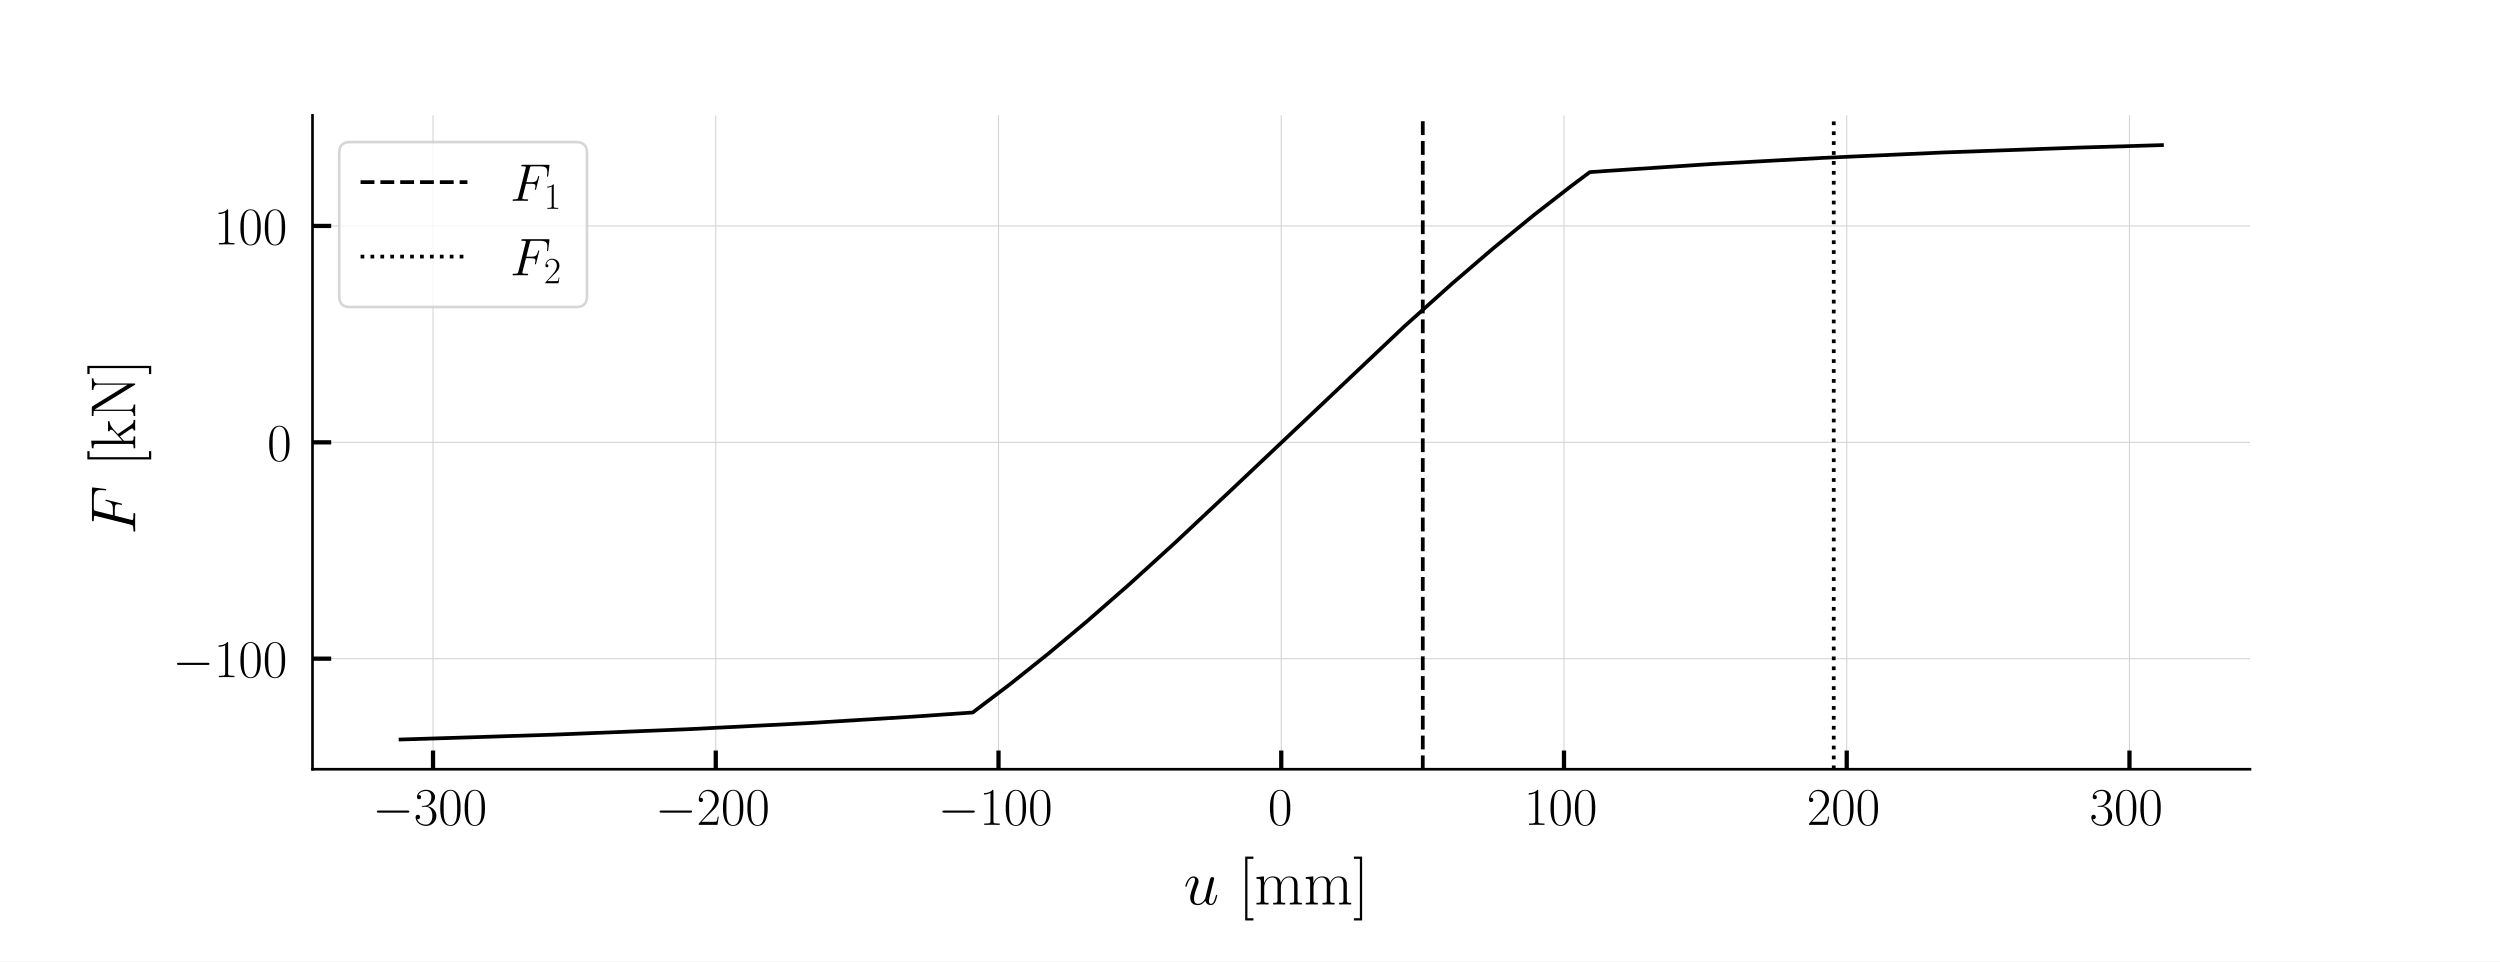
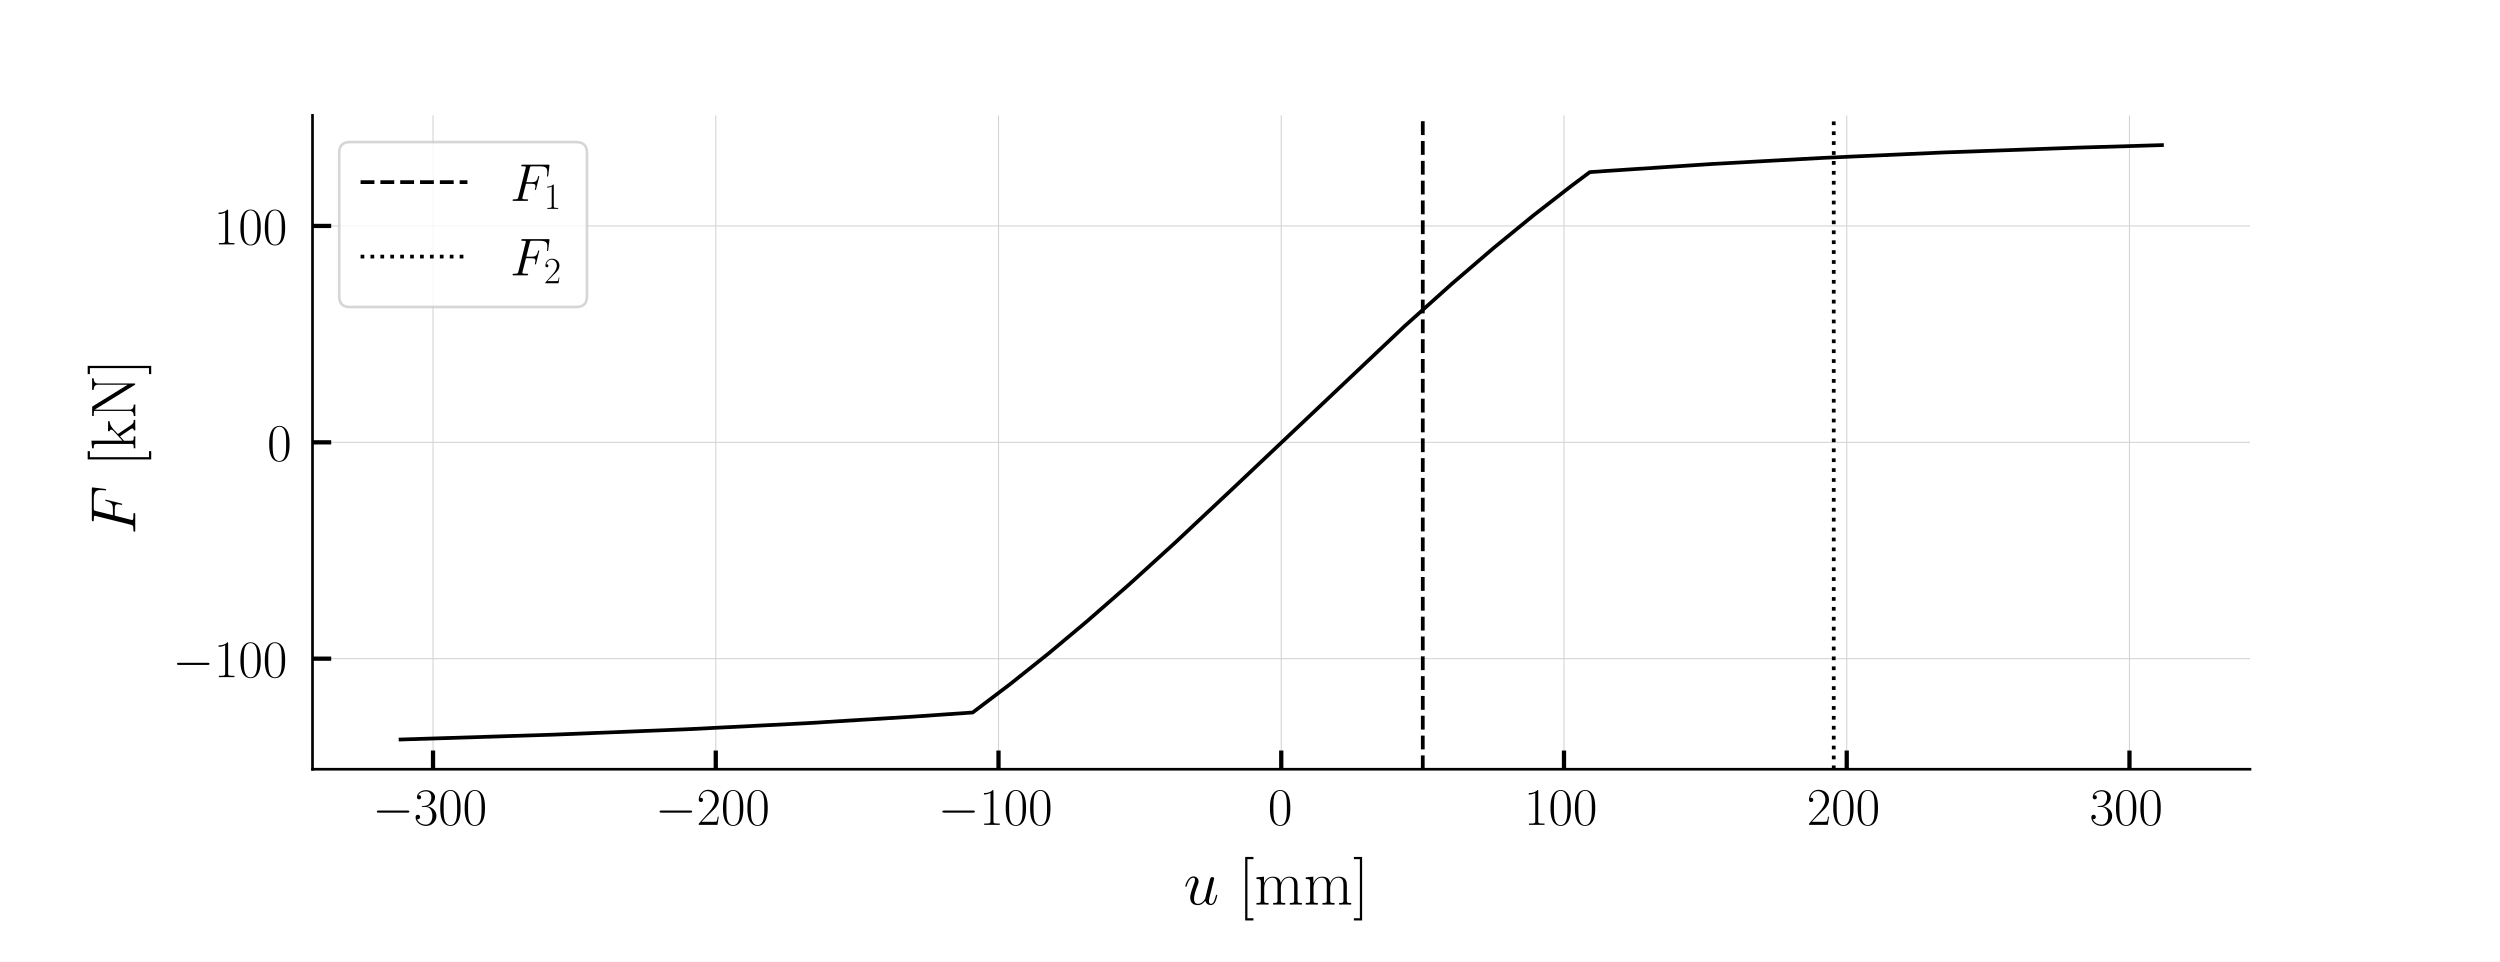
<svg xmlns="http://www.w3.org/2000/svg" xmlns:xlink="http://www.w3.org/1999/xlink" width="468pt" height="180pt" viewBox="0 0 468 180" version="1.1">
  <defs>
    <style type="text/css">*{stroke-linejoin: round; stroke-linecap: butt}</style>
  </defs>
  <g id="figure_1">
    <g id="patch_1">
      <path d="M 0 180  L 468 180  L 468 0  L 0 0  z " style="fill: #ffffff" />
    </g>
    <g id="axes_1">
      <g id="patch_2">
        <path d="M 58.5 144  L 421.2 144  L 421.2 21.6  L 58.5 21.6  z " style="fill: #ffffff" />
      </g>
      <g id="matplotlib.axis_1">
        <g id="xtick_1">
          <g id="line2d_1">
-             <path d="M 81.063 144  L 81.063 21.6  " clip-path="url(#pf4ce9eb863)" style="fill: none; stroke: #d3d3d3; stroke-width: 0.2; stroke-linecap: square" />
+             <path d="M 81.063 144  L 81.063 21.6  " clip-path="url(#pf5027690e3)" style="fill: none; stroke: #d3d3d3; stroke-width: 0.2; stroke-linecap: square" />
          </g>
          <g id="line2d_2">
            <defs>
-               <path id="m6fc7259d26" d="M 0 0  L 0 -3.5  " style="stroke: #000000; stroke-width: 0.8" />
-             </defs>
-             <g>
-               <use xlink:href="#m6fc7259d26" x="81.063" y="144" style="stroke: #000000; stroke-width: 0.8" />
+               <path id="m0a4ec3117a" d="M 0 0  L 0 -3.5  " style="stroke: #000000; stroke-width: 0.8" />
+             </defs>
+             <g>
+               <use xlink:href="#m0a4ec3117a" x="81.063" y="144" style="stroke: #000000; stroke-width: 0.8" />
            </g>
          </g>
          <g id="text_1">
            <g transform="translate(69.71704 154.4185) scale(0.1 -0.1)">
              <defs>
                <path id="CMSY10-0" d="M 4218 1472  C 4326 1472 4442 1472 4442 1600  C 4442 1728 4326 1728 4218 1728  L 755 1728  C 646 1728 531 1728 531 1600  C 531 1472 646 1472 755 1472  L 4218 1472  z " transform="scale(0.015625)" />
-                 <path id="CMR17-33" d="M 1414 2176  C 1984 2176 2234 1673 2234 1094  C 2234 322 1824 25 1453 25  C 1114 25 563 193 390 691  C 422 678 454 678 486 678  C 640 678 755 780 755 947  C 755 1132 614 1216 486 1216  C 378 1216 211 1164 211 927  C 211 335 787 -128 1466 -128  C 2176 -128 2720 432 2720 1087  C 2720 1718 2208 2176 1600 2246  C 2086 2347 2554 2776 2554 3353  C 2554 3856 2048 4224 1472 4224  C 890 4224 378 3862 378 3347  C 378 3123 544 3084 627 3084  C 762 3084 877 3167 877 3334  C 877 3500 762 3584 627 3584  C 602 3584 570 3584 544 3571  C 730 3999 1235 4076 1459 4076  C 1683 4076 2106 3966 2106 3347  C 2106 3167 2080 2851 1862 2574  C 1670 2329 1453 2316 1242 2297  C 1210 2297 1062 2284 1037 2284  C 992 2278 966 2272 966 2227  C 966 2182 973 2176 1101 2176  L 1414 2176  z " transform="scale(0.015625)" />
-                 <path id="CMR17-30" d="M 2688 2038  C 2688 2430 2682 3099 2413 3613  C 2176 4063 1798 4224 1466 4224  C 1158 4224 768 4082 525 3620  C 269 3137 243 2539 243 2038  C 243 1671 250 1112 448 623  C 723 -39 1216 -128 1466 -128  C 1760 -128 2208 -7 2470 604  C 2662 1048 2688 1568 2688 2038  z M 1466 -26  C 1056 -26 813 328 723 816  C 653 1196 653 1749 653 2109  C 653 2604 653 3015 736 3407  C 858 3954 1216 4121 1466 4121  C 1728 4121 2067 3947 2189 3420  C 2272 3054 2278 2623 2278 2109  C 2278 1691 2278 1176 2202 797  C 2067 96 1690 -26 1466 -26  z " transform="scale(0.015625)" />
+                 <path id="CMR17-33" d="M 1414 2157  C 1984 2157 2234 1662 2234 1090  C 2234 320 1824 25 1453 25  C 1114 25 563 194 390 693  C 422 680 454 680 486 680  C 640 680 755 782 755 948  C 755 1133 614 1216 486 1216  C 378 1216 211 1165 211 926  C 211 335 787 -128 1466 -128  C 2176 -128 2720 430 2720 1085  C 2720 1707 2208 2157 1600 2227  C 2086 2328 2554 2756 2554 3329  C 2554 3820 2048 4179 1472 4179  C 890 4179 378 3829 378 3329  C 378 3110 544 3072 627 3072  C 762 3072 877 3155 877 3321  C 877 3486 762 3569 627 3569  C 602 3569 570 3569 544 3557  C 730 3959 1235 4032 1459 4032  C 1683 4032 2106 3925 2106 3320  C 2106 3143 2080 2828 1862 2550  C 1670 2304 1453 2304 1242 2284  C 1210 2284 1062 2269 1037 2269  C 992 2263 966 2257 966 2208  C 966 2163 973 2157 1101 2157  L 1414 2157  z " transform="scale(0.015625)" />
+                 <path id="CMR17-30" d="M 2688 2025  C 2688 2416 2682 3080 2413 3591  C 2176 4039 1798 4198 1466 4198  C 1158 4198 768 4058 525 3597  C 269 3118 243 2524 243 2025  C 243 1661 250 1106 448 619  C 723 -39 1216 -128 1466 -128  C 1760 -128 2208 -7 2470 600  C 2662 1042 2688 1559 2688 2025  z M 1466 -26  C 1056 -26 813 325 723 812  C 653 1188 653 1738 653 2096  C 653 2588 653 2997 736 3387  C 858 3929 1216 4096 1466 4096  C 1728 4096 2067 3923 2189 3400  C 2272 3036 2278 2607 2278 2096  C 2278 1680 2278 1169 2202 792  C 2067 95 1690 -26 1466 -26  z " transform="scale(0.015625)" />
              </defs>
              <use xlink:href="#CMSY10-0" transform="scale(0.996264)" />
              <use xlink:href="#CMR17-33" transform="translate(77.48747 0) scale(0.996264)" />
              <use xlink:href="#CMR17-30" transform="translate(123.1779 0) scale(0.996264)" />
              <use xlink:href="#CMR17-30" transform="translate(168.8684 0) scale(0.996264)" />
            </g>
          </g>
        </g>
        <g id="xtick_2">
          <g id="line2d_3">
-             <path d="M 133.992 144  L 133.992 21.6  " clip-path="url(#pf4ce9eb863)" style="fill: none; stroke: #d3d3d3; stroke-width: 0.2; stroke-linecap: square" />
+             <path d="M 133.992 144  L 133.992 21.6  " clip-path="url(#pf5027690e3)" style="fill: none; stroke: #d3d3d3; stroke-width: 0.2; stroke-linecap: square" />
          </g>
          <g id="line2d_4">
            <g>
-               <use xlink:href="#m6fc7259d26" x="133.992" y="144" style="stroke: #000000; stroke-width: 0.8" />
+               <use xlink:href="#m0a4ec3117a" x="133.992" y="144" style="stroke: #000000; stroke-width: 0.8" />
            </g>
          </g>
          <g id="text_2">
            <g transform="translate(122.6459 154.4185) scale(0.1 -0.1)">
              <defs>
-                 <path id="CMR17-32" d="M 2669 990  L 2554 990  C 2490 537 2438 460 2413 422  C 2381 371 1920 371 1830 371  L 602 371  C 832 620 1280 1073 1824 1596  C 2214 1966 2669 2400 2669 3033  C 2669 3788 2067 4224 1395 4224  C 691 4224 262 3603 262 3027  C 262 2777 448 2745 525 2745  C 589 2745 781 2783 781 3007  C 781 3206 614 3264 525 3264  C 486 3264 448 3257 422 3244  C 544 3788 915 4057 1306 4057  C 1862 4057 2227 3616 2227 3033  C 2227 2477 1901 1998 1536 1583  L 262 147  L 262 0  L 2515 0  L 2669 990  z " transform="scale(0.015625)" />
+                 <path id="CMR17-32" d="M 2669 989  L 2554 989  C 2490 536 2438 459 2413 420  C 2381 369 1920 369 1830 369  L 602 369  C 832 619 1280 1072 1824 1597  C 2214 1967 2669 2402 2669 3035  C 2669 3790 2067 4224 1395 4224  C 691 4224 262 3604 262 3030  C 262 2780 448 2748 525 2748  C 589 2748 781 2787 781 3010  C 781 3207 614 3264 525 3264  C 486 3264 448 3258 422 3245  C 544 3790 915 4058 1306 4058  C 1862 4058 2227 3617 2227 3035  C 2227 2479 1901 2000 1536 1584  L 262 146  L 262 0  L 2515 0  L 2669 989  z " transform="scale(0.015625)" />
              </defs>
              <use xlink:href="#CMSY10-0" transform="scale(0.996264)" />
              <use xlink:href="#CMR17-32" transform="translate(77.48747 0) scale(0.996264)" />
              <use xlink:href="#CMR17-30" transform="translate(123.1779 0) scale(0.996264)" />
              <use xlink:href="#CMR17-30" transform="translate(168.8684 0) scale(0.996264)" />
            </g>
          </g>
        </g>
        <g id="xtick_3">
          <g id="line2d_5">
-             <path d="M 186.921 144  L 186.921 21.6  " clip-path="url(#pf4ce9eb863)" style="fill: none; stroke: #d3d3d3; stroke-width: 0.2; stroke-linecap: square" />
+             <path d="M 186.921 144  L 186.921 21.6  " clip-path="url(#pf5027690e3)" style="fill: none; stroke: #d3d3d3; stroke-width: 0.2; stroke-linecap: square" />
          </g>
          <g id="line2d_6">
            <g>
-               <use xlink:href="#m6fc7259d26" x="186.921" y="144" style="stroke: #000000; stroke-width: 0.8" />
+               <use xlink:href="#m0a4ec3117a" x="186.921" y="144" style="stroke: #000000; stroke-width: 0.8" />
            </g>
          </g>
          <g id="text_3">
            <g transform="translate(175.5748 154.4185) scale(0.1 -0.1)">
              <defs>
-                 <path id="CMR17-31" d="M 1702 4083  C 1702 4217 1696 4224 1606 4224  C 1357 3927 979 3833 621 3820  C 602 3820 570 3820 563 3808  C 557 3795 557 3782 557 3648  C 755 3648 1088 3686 1344 3839  L 1344 467  C 1344 243 1331 166 781 166  L 589 166  L 589 0  C 896 6 1216 12 1523 12  C 1830 12 2150 6 2458 0  L 2458 166  L 2266 166  C 1715 166 1702 236 1702 467  L 1702 4083  z " transform="scale(0.015625)" />
+                 <path id="CMR17-31" d="M 1702 4058  C 1702 4192 1696 4192 1606 4192  C 1357 3916 979 3827 621 3827  C 602 3827 570 3827 563 3808  C 557 3795 557 3782 557 3648  C 755 3648 1088 3686 1344 3839  L 1344 461  C 1344 236 1331 160 781 160  L 589 160  L 589 0  C 896 0 1216 0 1523 0  C 1830 0 2150 0 2458 0  L 2458 160  L 2266 160  C 1715 160 1702 230 1702 458  L 1702 4058  z " transform="scale(0.015625)" />
              </defs>
              <use xlink:href="#CMSY10-0" transform="scale(0.996264)" />
              <use xlink:href="#CMR17-31" transform="translate(77.48747 0) scale(0.996264)" />
              <use xlink:href="#CMR17-30" transform="translate(123.1779 0) scale(0.996264)" />
              <use xlink:href="#CMR17-30" transform="translate(168.8684 0) scale(0.996264)" />
            </g>
          </g>
        </g>
        <g id="xtick_4">
          <g id="line2d_7">
-             <path d="M 239.85 144  L 239.85 21.6  " clip-path="url(#pf4ce9eb863)" style="fill: none; stroke: #d3d3d3; stroke-width: 0.2; stroke-linecap: square" />
+             <path d="M 239.85 144  L 239.85 21.6  " clip-path="url(#pf5027690e3)" style="fill: none; stroke: #d3d3d3; stroke-width: 0.2; stroke-linecap: square" />
          </g>
          <g id="line2d_8">
            <g>
-               <use xlink:href="#m6fc7259d26" x="239.85" y="144" style="stroke: #000000; stroke-width: 0.8" />
+               <use xlink:href="#m0a4ec3117a" x="239.85" y="144" style="stroke: #000000; stroke-width: 0.8" />
            </g>
          </g>
          <g id="text_4">
            <g transform="translate(237.3593 154.4185) scale(0.1 -0.1)">
              <use xlink:href="#CMR17-30" transform="scale(0.996264)" />
            </g>
          </g>
        </g>
        <g id="xtick_5">
          <g id="line2d_9">
-             <path d="M 292.779 144  L 292.779 21.6  " clip-path="url(#pf4ce9eb863)" style="fill: none; stroke: #d3d3d3; stroke-width: 0.2; stroke-linecap: square" />
+             <path d="M 292.779 144  L 292.779 21.6  " clip-path="url(#pf5027690e3)" style="fill: none; stroke: #d3d3d3; stroke-width: 0.2; stroke-linecap: square" />
          </g>
          <g id="line2d_10">
            <g>
-               <use xlink:href="#m6fc7259d26" x="292.779" y="144" style="stroke: #000000; stroke-width: 0.8" />
+               <use xlink:href="#m0a4ec3117a" x="292.779" y="144" style="stroke: #000000; stroke-width: 0.8" />
            </g>
          </g>
          <g id="text_5">
            <g transform="translate(285.3069 154.4185) scale(0.1 -0.1)">
              <use xlink:href="#CMR17-31" transform="scale(0.996264)" />
              <use xlink:href="#CMR17-30" transform="translate(45.69048 0) scale(0.996264)" />
              <use xlink:href="#CMR17-30" transform="translate(91.38095 0) scale(0.996264)" />
            </g>
          </g>
        </g>
        <g id="xtick_6">
          <g id="line2d_11">
-             <path d="M 345.708 144  L 345.708 21.6  " clip-path="url(#pf4ce9eb863)" style="fill: none; stroke: #d3d3d3; stroke-width: 0.2; stroke-linecap: square" />
+             <path d="M 345.708 144  L 345.708 21.6  " clip-path="url(#pf5027690e3)" style="fill: none; stroke: #d3d3d3; stroke-width: 0.2; stroke-linecap: square" />
          </g>
          <g id="line2d_12">
            <g>
-               <use xlink:href="#m6fc7259d26" x="345.708" y="144" style="stroke: #000000; stroke-width: 0.8" />
+               <use xlink:href="#m0a4ec3117a" x="345.708" y="144" style="stroke: #000000; stroke-width: 0.8" />
            </g>
          </g>
          <g id="text_6">
            <g transform="translate(338.2357 154.4185) scale(0.1 -0.1)">
              <use xlink:href="#CMR17-32" transform="scale(0.996264)" />
              <use xlink:href="#CMR17-30" transform="translate(45.69048 0) scale(0.996264)" />
              <use xlink:href="#CMR17-30" transform="translate(91.38095 0) scale(0.996264)" />
            </g>
          </g>
        </g>
        <g id="xtick_7">
          <g id="line2d_13">
-             <path d="M 398.637 144  L 398.637 21.6  " clip-path="url(#pf4ce9eb863)" style="fill: none; stroke: #d3d3d3; stroke-width: 0.2; stroke-linecap: square" />
+             <path d="M 398.637 144  L 398.637 21.6  " clip-path="url(#pf5027690e3)" style="fill: none; stroke: #d3d3d3; stroke-width: 0.2; stroke-linecap: square" />
          </g>
          <g id="line2d_14">
            <g>
-               <use xlink:href="#m6fc7259d26" x="398.637" y="144" style="stroke: #000000; stroke-width: 0.8" />
+               <use xlink:href="#m0a4ec3117a" x="398.637" y="144" style="stroke: #000000; stroke-width: 0.8" />
            </g>
          </g>
          <g id="text_7">
            <g transform="translate(391.1646 154.4185) scale(0.1 -0.1)">
              <use xlink:href="#CMR17-33" transform="scale(0.996264)" />
              <use xlink:href="#CMR17-30" transform="translate(45.69048 0) scale(0.996264)" />
              <use xlink:href="#CMR17-30" transform="translate(91.38095 0) scale(0.996264)" />
            </g>
          </g>
        </g>
        <g id="text_8">
          <g transform="translate(221.5611 169.3221) scale(0.12 -0.12)">
            <defs>
-               <path id="CMMI12-75" d="M 2182 370  C 2266 12 2573 -64 2726 -64  C 2931 -64 3085 70 3187 287  C 3296 517 3379 893 3379 913  C 3379 944 3354 970 3315 970  C 3258 970 3251 938 3226 842  C 3110 402 2995 64 2739 64  C 2547 64 2547 274 2547 357  C 2547 504 2566 568 2630 836  C 2675 1008 2720 1181 2758 1359  L 3021 2400  C 3066 2560 3066 2572 3066 2591  C 3066 2687 2989 2752 2893 2752  C 2707 2752 2662 2591 2624 2432  C 2560 2183 2214 810 2170 587  C 2163 587 1914 64 1446 64  C 1114 64 1050 351 1050 587  C 1050 951 1229 1462 1395 1890  C 1472 2094 1504 2177 1504 2305  C 1504 2579 1306 2816 998 2816  C 410 2816 173 1890 173 1838  C 173 1813 198 1781 243 1781  C 301 1781 307 1807 333 1896  C 486 2445 736 2687 979 2687  C 1043 2687 1146 2681 1146 2477  C 1146 2311 1075 2126 979 1883  C 698 1123 666 881 666 689  C 666 38 1158 -64 1421 -64  C 1830 -64 2054 217 2182 370  z " transform="scale(0.015625)" />
-               <path id="CMR17-5b" d="M 1504 -1600  L 1504 -1376  L 902 -1376  L 902 4575  L 1504 4575  L 1504 4800  L 678 4800  L 678 -1600  L 1504 -1600  z " transform="scale(0.015625)" />
-               <path id="CMR17-6d" d="M 4326 1954  C 4326 2276 4269 2816 3507 2816  C 3072 2816 2771 2520 2656 2173  L 2650 2173  C 2573 2700 2195 2816 1837 2816  C 1331 2816 1069 2424 973 2166  L 966 2166  L 966 2816  L 211 2745  L 211 2578  C 589 2578 646 2540 646 2231  L 646 443  C 646 198 621 166 211 166  L 211 0  C 365 12 646 12 813 12  C 979 12 1267 12 1421 0  L 1421 166  C 1011 166 986 192 986 443  L 986 1678  C 986 2269 1344 2713 1792 2713  C 2266 2713 2317 2289 2317 1980  L 2317 443  C 2317 198 2291 166 1882 166  L 1882 0  C 2035 12 2317 12 2483 12  C 2650 12 2938 12 3091 0  L 3091 166  C 2682 166 2656 192 2656 443  L 2656 1678  C 2656 2269 3014 2713 3462 2713  C 3936 2713 3987 2289 3987 1980  L 3987 443  C 3987 198 3962 166 3552 166  L 3552 0  C 3706 12 3987 12 4154 12  C 4320 12 4608 12 4762 0  L 4762 166  C 4352 166 4326 192 4326 443  L 4326 1954  z " transform="scale(0.015625)" />
-               <path id="CMR17-5d" d="M 915 4800  L 90 4800  L 90 4575  L 691 4575  L 691 -1376  L 90 -1376  L 90 -1600  L 915 -1600  L 915 4800  z " transform="scale(0.015625)" />
+               <path id="CMMI12-75" d="M 2182 370  C 2266 13 2573 -64 2726 -64  C 2931 -64 3085 70 3187 287  C 3296 517 3379 894 3379 913  C 3379 945 3354 971 3315 971  C 3258 971 3251 939 3226 843  C 3110 402 2995 64 2739 64  C 2547 64 2547 275 2547 358  C 2547 505 2566 568 2630 837  C 2675 1009 2720 1181 2758 1360  L 3021 2401  C 3066 2561 3066 2574 3066 2593  C 3066 2689 2989 2753 2893 2753  C 2707 2753 2662 2593 2624 2433  C 2560 2184 2214 811 2170 588  C 2163 588 1914 64 1446 64  C 1114 64 1050 351 1050 588  C 1050 952 1229 1462 1395 1890  C 1472 2095 1504 2178 1504 2305  C 1504 2580 1306 2816 998 2816  C 410 2816 173 1890 173 1839  C 173 1814 198 1782 243 1782  C 301 1782 307 1807 333 1896  C 486 2441 736 2682 979 2682  C 1043 2682 1146 2682 1146 2478  C 1146 2312 1075 2127 979 1884  C 698 1124 666 881 666 690  C 666 38 1158 -64 1421 -64  C 1830 -64 2054 217 2182 370  z " transform="scale(0.015625)" />
+               <path id="CMR17-5b" d="M 1504 -1600  L 1504 -1377  L 902 -1377  L 902 4544  L 1504 4544  L 1504 4767  L 678 4767  L 678 -1600  L 1504 -1600  z " transform="scale(0.015625)" />
+               <path id="CMR17-6d" d="M 4326 1933  C 4326 2252 4269 2790 3507 2790  C 3072 2790 2771 2496 2656 2151  L 2650 2151  C 2573 2676 2195 2790 1837 2790  C 1331 2790 1069 2400 973 2144  L 966 2144  L 966 2790  L 211 2720  L 211 2554  C 589 2554 646 2515 646 2208  L 646 428  C 646 184 621 153 211 153  L 211 -13  C 365 0 646 0 813 0  C 979 0 1267 0 1421 -13  L 1421 153  C 1011 153 986 178 986 428  L 986 1658  C 986 2247 1344 2688 1792 2688  C 2266 2688 2317 2266 2317 1958  L 2317 428  C 2317 184 2291 153 1882 153  L 1882 -13  C 2035 0 2317 0 2483 0  C 2650 0 2938 0 3091 -13  L 3091 153  C 2682 153 2656 178 2656 428  L 2656 1658  C 2656 2247 3014 2688 3462 2688  C 3936 2688 3987 2266 3987 1958  L 3987 428  C 3987 184 3962 153 3552 153  L 3552 -13  C 3706 0 3987 0 4154 0  C 4320 0 4608 0 4762 -13  L 4762 153  C 4352 153 4326 178 4326 428  L 4326 1933  z " transform="scale(0.015625)" />
+               <path id="CMR17-5d" d="M 915 4767  L 90 4767  L 90 4544  L 691 4544  L 691 -1377  L 90 -1377  L 90 -1600  L 915 -1600  L 915 4767  z " transform="scale(0.015625)" />
            </defs>
            <use xlink:href="#CMMI12-75" transform="scale(0.996264)" />
            <use xlink:href="#CMR17-5b" transform="translate(85.5963 0) scale(0.996264)" />
            <use xlink:href="#CMR17-6d" transform="translate(110.4674 0) scale(0.996264)" />
            <use xlink:href="#CMR17-6d" transform="translate(187.3869 0) scale(0.996264)" />
            <use xlink:href="#CMR17-5d" transform="translate(264.3065 0) scale(0.996264)" />
          </g>
        </g>
      </g>
      <g id="matplotlib.axis_2">
        <g id="ytick_1">
          <g id="line2d_15">
-             <path d="M 58.5 123.303  L 421.2 123.303  " clip-path="url(#pf4ce9eb863)" style="fill: none; stroke: #d3d3d3; stroke-width: 0.2; stroke-linecap: square" />
+             <path d="M 58.5 123.303  L 421.2 123.303  " clip-path="url(#pf5027690e3)" style="fill: none; stroke: #d3d3d3; stroke-width: 0.2; stroke-linecap: square" />
          </g>
          <g id="line2d_16">
            <defs>
-               <path id="m6b61957da6" d="M 0 0  L 3.5 0  " style="stroke: #000000; stroke-width: 0.8" />
-             </defs>
-             <g>
-               <use xlink:href="#m6b61957da6" x="58.5" y="123.303" style="stroke: #000000; stroke-width: 0.8" />
+               <path id="m38233f9e35" d="M 0 0  L 3.5 0  " style="stroke: #000000; stroke-width: 0.8" />
+             </defs>
+             <g>
+               <use xlink:href="#m38233f9e35" x="58.5" y="123.303" style="stroke: #000000; stroke-width: 0.8" />
            </g>
          </g>
          <g id="text_9">
            <g transform="translate(32.30725 126.7626) scale(0.1 -0.1)">
              <use xlink:href="#CMSY10-0" transform="scale(0.996264)" />
              <use xlink:href="#CMR17-31" transform="translate(77.48747 0) scale(0.996264)" />
              <use xlink:href="#CMR17-30" transform="translate(123.1779 0) scale(0.996264)" />
              <use xlink:href="#CMR17-30" transform="translate(168.8684 0) scale(0.996264)" />
            </g>
          </g>
        </g>
        <g id="ytick_2">
          <g id="line2d_17">
-             <path d="M 58.5 82.8  L 421.2 82.8  " clip-path="url(#pf4ce9eb863)" style="fill: none; stroke: #d3d3d3; stroke-width: 0.2; stroke-linecap: square" />
+             <path d="M 58.5 82.8  L 421.2 82.8  " clip-path="url(#pf5027690e3)" style="fill: none; stroke: #d3d3d3; stroke-width: 0.2; stroke-linecap: square" />
          </g>
          <g id="line2d_18">
            <g>
-               <use xlink:href="#m6b61957da6" x="58.5" y="82.8" style="stroke: #000000; stroke-width: 0.8" />
+               <use xlink:href="#m38233f9e35" x="58.5" y="82.8" style="stroke: #000000; stroke-width: 0.8" />
            </g>
          </g>
          <g id="text_10">
            <g transform="translate(50.01866 86.25925) scale(0.1 -0.1)">
              <use xlink:href="#CMR17-30" transform="scale(0.996264)" />
            </g>
          </g>
        </g>
        <g id="ytick_3">
          <g id="line2d_19">
-             <path d="M 58.5 42.297  L 421.2 42.297  " clip-path="url(#pf4ce9eb863)" style="fill: none; stroke: #d3d3d3; stroke-width: 0.2; stroke-linecap: square" />
+             <path d="M 58.5 42.297  L 421.2 42.297  " clip-path="url(#pf5027690e3)" style="fill: none; stroke: #d3d3d3; stroke-width: 0.2; stroke-linecap: square" />
          </g>
          <g id="line2d_20">
            <g>
-               <use xlink:href="#m6b61957da6" x="58.5" y="42.297" style="stroke: #000000; stroke-width: 0.8" />
+               <use xlink:href="#m38233f9e35" x="58.5" y="42.297" style="stroke: #000000; stroke-width: 0.8" />
            </g>
          </g>
          <g id="text_11">
            <g transform="translate(40.05599 45.7559) scale(0.1 -0.1)">
              <use xlink:href="#CMR17-31" transform="scale(0.996264)" />
              <use xlink:href="#CMR17-30" transform="translate(45.69048 0) scale(0.996264)" />
              <use xlink:href="#CMR17-30" transform="translate(91.38095 0) scale(0.996264)" />
            </g>
          </g>
        </g>
        <g id="text_12">
          <g transform="translate(25.31846 100.0812) rotate(-90) scale(0.12 -0.12)">
            <defs>
-               <path id="CMMI12-46" d="M 1901 2054  L 2515 2054  C 3002 2054 3040 1947 3040 1764  C 3040 1683 3027 1595 2995 1456  C 2982 1431 2976 1399 2976 1387  C 2976 1343 3002 1318 3046 1318  C 3098 1318 3104 1343 3130 1444  L 3501 2929  C 3501 2955 3482 2993 3437 2993  C 3379 2993 3373 2968 3347 2858  C 3213 2375 3085 2240 2528 2240  L 1946 2240  L 2362 3908  C 2419 4134 2432 4153 2694 4153  L 3552 4153  C 4352 4153 4467 3915 4467 3457  C 4467 3419 4467 3277 4448 3109  C 4442 3084 4429 3000 4429 2974  C 4429 2922 4461 2903 4499 2903  C 4544 2903 4570 2929 4582 3045  L 4717 4172  C 4717 4191 4730 4255 4730 4268  C 4730 4339 4672 4339 4557 4339  L 1523 4339  C 1402 4339 1338 4339 1338 4223  C 1338 4153 1382 4153 1491 4153  C 1888 4153 1888 4108 1888 4037  C 1888 4005 1882 3979 1862 3908  L 998 468  C 941 248 928 185 480 185  C 358 185 294 185 294 70  C 294 0 352 0 390 0  C 512 0 640 12 762 12  L 1594 12  C 1734 12 1888 0 2029 0  C 2086 0 2163 0 2163 115  C 2163 185 2125 185 1984 185  C 1478 185 1466 229 1466 324  C 1466 355 1478 405 1491 449  L 1901 2054  z " transform="scale(0.015625)" />
-               <path id="CMR17-6b" d="M 1670 1679  C 1664 1692 1632 1730 1632 1749  C 1632 1762 2086 2175 2144 2226  C 2509 2532 2739 2563 2906 2570  L 2906 2735  C 2867 2735 2854 2735 2848 2729  L 2534 2722  C 2355 2722 2080 2722 1907 2735  L 1907 2570  C 1997 2563 2061 2513 2061 2423  C 2061 2296 1933 2175 1926 2175  L 960 1298  L 960 4416  L 198 4345  L 198 4179  C 576 4179 634 4141 634 3835  L 634 439  C 634 198 608 166 198 166  L 198 0  C 352 12 634 12 794 12  C 954 12 1235 12 1389 0  L 1389 166  C 979 166 954 191 954 439  L 954 1139  L 1395 1540  L 2042 586  C 2118 471 2182 382 2182 299  C 2182 185 2067 166 1990 166  L 1990 0  C 2144 12 2419 12 2579 12  C 2694 12 2931 6 3040 0  L 3040 166  C 2739 166 2669 223 2477 503  L 1670 1679  z " transform="scale(0.015625)" />
-               <path id="CMR17-4e" d="M 1312 4275  C 1267 4345 1261 4352 1139 4352  L 326 4352  L 326 4185  L 448 4185  C 704 4185 819 4153 838 4147  L 838 624  C 838 465 838 166 326 166  L 326 0  C 474 12 742 12 902 12  C 1062 12 1331 12 1478 0  L 1478 166  C 966 166 966 465 966 624  L 966 4057  C 1011 4019 1011 4007 1056 3943  L 3430 76  C 3475 0 3494 0 3526 0  C 3590 0 3590 19 3590 140  L 3590 3726  C 3590 3885 3590 4185 4102 4185  L 4102 4352  C 3955 4339 3686 4339 3526 4339  C 3366 4339 3098 4339 2950 4352  L 2950 4185  C 3462 4185 3462 3885 3462 3726  L 3462 777  L 1312 4275  z " transform="scale(0.015625)" />
+               <path id="CMMI12-46" d="M 1901 2055  L 2515 2055  C 3002 2055 3040 1946 3040 1761  C 3040 1678 3027 1589 2995 1448  C 2982 1423 2976 1391 2976 1378  C 2976 1333 3002 1308 3046 1308  C 3098 1308 3104 1333 3130 1435  L 3501 2935  C 3501 2961 3482 2999 3437 2999  C 3379 2999 3373 2974 3347 2863  C 3213 2376 3085 2240 2528 2240  L 1946 2240  L 2362 3926  C 2419 4154 2432 4154 2694 4154  L 3552 4154  C 4352 4154 4467 3918 4467 3464  C 4467 3426 4467 3285 4448 3119  C 4442 3094 4429 3011 4429 2985  C 4429 2934 4461 2915 4499 2915  C 4544 2915 4570 2941 4582 3055  L 4717 4174  C 4717 4195 4730 4263 4730 4277  C 4730 4352 4672 4352 4557 4352  L 1523 4352  C 1402 4352 1338 4352 1338 4229  C 1338 4154 1382 4154 1491 4154  C 1888 4154 1888 4113 1888 4050  C 1888 4018 1882 3992 1862 3922  L 998 473  C 941 249 928 185 480 185  C 358 185 294 185 294 70  C 294 0 352 0 390 0  C 512 0 640 0 762 0  L 1594 0  C 1734 0 1888 0 2029 0  C 2086 0 2163 0 2163 115  C 2163 185 2125 185 1984 185  C 1478 185 1466 229 1466 324  C 1466 356 1478 406 1491 449  L 1901 2055  z " transform="scale(0.015625)" />
+               <path id="CMR17-6b" d="M 1670 1673  C 1664 1686 1632 1724 1632 1743  C 1632 1756 2086 2171 2144 2222  C 2509 2528 2739 2560 2906 2560  L 2906 2733  C 2867 2733 2854 2733 2848 2720  L 2534 2720  C 2355 2720 2080 2720 1907 2733  L 1907 2566  C 1997 2559 2061 2508 2061 2419  C 2061 2291 1933 2170 1926 2170  L 960 1289  L 960 4396  L 198 4326  L 198 4160  C 576 4160 634 4122 634 3817  L 634 426  C 634 184 608 153 198 153  L 198 -13  C 352 0 634 0 794 0  C 954 0 1235 0 1389 -13  L 1389 153  C 979 153 954 178 954 428  L 954 1130  L 1395 1532  L 2042 574  C 2118 459 2182 369 2182 286  C 2182 172 2067 153 1990 153  L 1990 -13  C 2144 0 2419 0 2579 0  C 2694 0 2931 0 3040 0  L 3040 153  C 2739 153 2669 210 2477 491  L 1670 1673  z " transform="scale(0.015625)" />
+               <path id="CMR17-4e" d="M 1312 4250  C 1267 4320 1261 4320 1139 4320  L 326 4320  L 326 4160  L 448 4160  C 704 4160 819 4129 838 4122  L 838 610  C 838 451 838 153 326 153  L 326 -13  C 474 0 742 0 902 0  C 1062 0 1331 0 1478 -13  L 1478 153  C 966 153 966 451 966 610  L 966 4033  C 1011 3995 1011 3982 1056 3919  L 3430 76  C 3475 0 3494 0 3526 0  C 3590 0 3590 19 3590 139  L 3590 3705  C 3590 3863 3590 4160 4102 4160  L 4102 4326  C 3955 4320 3686 4320 3526 4320  C 3366 4320 3098 4320 2950 4326  L 2950 4160  C 3462 4160 3462 3862 3462 3703  L 3462 763  L 1312 4250  z " transform="scale(0.015625)" />
            </defs>
            <use xlink:href="#CMMI12-46" transform="scale(0.996264)" />
            <use xlink:href="#CMR17-5b" transform="translate(106.7728 0) scale(0.996264)" />
            <use xlink:href="#CMR17-6b" transform="translate(131.6438 0) scale(0.996264)" />
            <use xlink:href="#CMR17-4e" transform="translate(179.9367 0) scale(0.996264)" />
            <use xlink:href="#CMR17-5d" transform="translate(249.0092 0) scale(0.996264)" />
          </g>
        </g>
      </g>
      <g id="line2d_21">
-         <path d="M 266.344 144  L 266.344 21.6  " clip-path="url(#pf4ce9eb863)" style="fill: none; stroke-dasharray: 2.59,1.12; stroke-dashoffset: 0; stroke: #000000; stroke-width: 0.7" />
+         <path d="M 266.344 144  L 266.344 21.6  " clip-path="url(#pf5027690e3)" style="fill: none; stroke-dasharray: 2.59,1.12; stroke-dashoffset: 0; stroke: #000000; stroke-width: 0.7" />
      </g>
      <g id="line2d_22">
-         <path d="M 343.275 144  L 343.275 21.6  " clip-path="url(#pf4ce9eb863)" style="fill: none; stroke-dasharray: 0.7,1.155; stroke-dashoffset: 0; stroke: #000000; stroke-width: 0.7" />
+         <path d="M 343.275 144  L 343.275 21.6  " clip-path="url(#pf5027690e3)" style="fill: none; stroke-dasharray: 0.7,1.155; stroke-dashoffset: 0; stroke: #000000; stroke-width: 0.7" />
      </g>
      <g id="line2d_23">
-         <path d="M 74.986 138.436  L 103.703 137.524  L 128.694 136.511  L 150.742 135.396  L 170.861 134.159  L 182.088 133.379  L 189.048 128.108  L 196.164 122.432  L 203.434 116.35  L 211.319 109.458  L 220.02 101.552  L 230.821 91.416  L 262.991 61.008  L 271.819 53.102  L 279.618 46.412  L 287.049 40.33  L 294.086 34.857  L 297.612 32.221  L 300.956 31.988  L 320.6 30.691  L 341.224 29.556  L 363.775 28.542  L 389.124 27.63  L 404.714 27.164  L 404.714 27.164  " clip-path="url(#pf4ce9eb863)" style="fill: none; stroke: #000000; stroke-width: 0.7; stroke-linecap: square" />
+         <path d="M 74.986 138.436  L 103.703 137.524  L 128.694 136.511  L 150.742 135.396  L 170.861 134.159  L 182.088 133.379  L 189.048 128.108  L 196.164 122.432  L 203.434 116.35  L 211.319 109.458  L 220.02 101.552  L 230.821 91.416  L 262.991 61.008  L 271.819 53.102  L 279.618 46.412  L 287.049 40.33  L 294.086 34.857  L 297.612 32.221  L 300.956 31.988  L 320.6 30.691  L 341.224 29.556  L 363.775 28.542  L 389.124 27.63  L 404.714 27.164  L 404.714 27.164  " clip-path="url(#pf5027690e3)" style="fill: none; stroke: #000000; stroke-width: 0.7; stroke-linecap: square" />
      </g>
      <g id="patch_3">
        <path d="M 58.5 144  L 58.5 21.6  " style="fill: none; stroke: #000000; stroke-width: 0.5; stroke-linejoin: miter; stroke-linecap: square" />
      </g>
      <g id="patch_4">
        <path d="M 58.5 144  L 421.2 144  " style="fill: none; stroke: #000000; stroke-width: 0.5; stroke-linejoin: miter; stroke-linecap: square" />
      </g>
      <g id="legend_1">
        <g id="patch_5">
          <path d="M 65.5 57.474  L 107.878 57.474  Q 109.878 57.474 109.878 55.474  L 109.878 28.6  Q 109.878 26.6 107.878 26.6  L 65.5 26.6  Q 63.5 26.6 63.5 28.6  L 63.5 55.474  Q 63.5 57.474 65.5 57.474  z " style="fill: #ffffff; opacity: 0.8; stroke: #cccccc; stroke-width: 0.5; stroke-linejoin: miter" />
        </g>
        <g id="line2d_24">
          <path d="M 67.5 34.1  L 77.5 34.1  L 87.5 34.1  " style="fill: none; stroke-dasharray: 2.59,1.12; stroke-dashoffset: 0; stroke: #000000; stroke-width: 0.7" />
        </g>
        <g id="text_13">
          <g transform="translate(95.5 37.6) scale(0.1 -0.1)">
            <use xlink:href="#CMMI12-46" transform="scale(0.996264)" />
            <use xlink:href="#CMR17-31" transform="translate(63.1482 -14.94392) scale(0.697382)" />
          </g>
        </g>
        <g id="line2d_25">
          <path d="M 67.5 48.037  L 77.5 48.037  L 87.5 48.037  " style="fill: none; stroke-dasharray: 0.7,1.155; stroke-dashoffset: 0; stroke: #000000; stroke-width: 0.7" />
        </g>
        <g id="text_14">
          <g transform="translate(95.5 51.53718) scale(0.1 -0.1)">
            <use xlink:href="#CMMI12-46" transform="scale(0.996264)" />
            <use xlink:href="#CMR17-32" transform="translate(63.1482 -14.94392) scale(0.697382)" />
          </g>
        </g>
      </g>
    </g>
  </g>
  <defs>
-     <clipPath id="pf4ce9eb863">
+     <clipPath id="pf5027690e3">
      <rect x="58.5" y="21.6" width="362.7" height="122.4" />
    </clipPath>
  </defs>
</svg>
